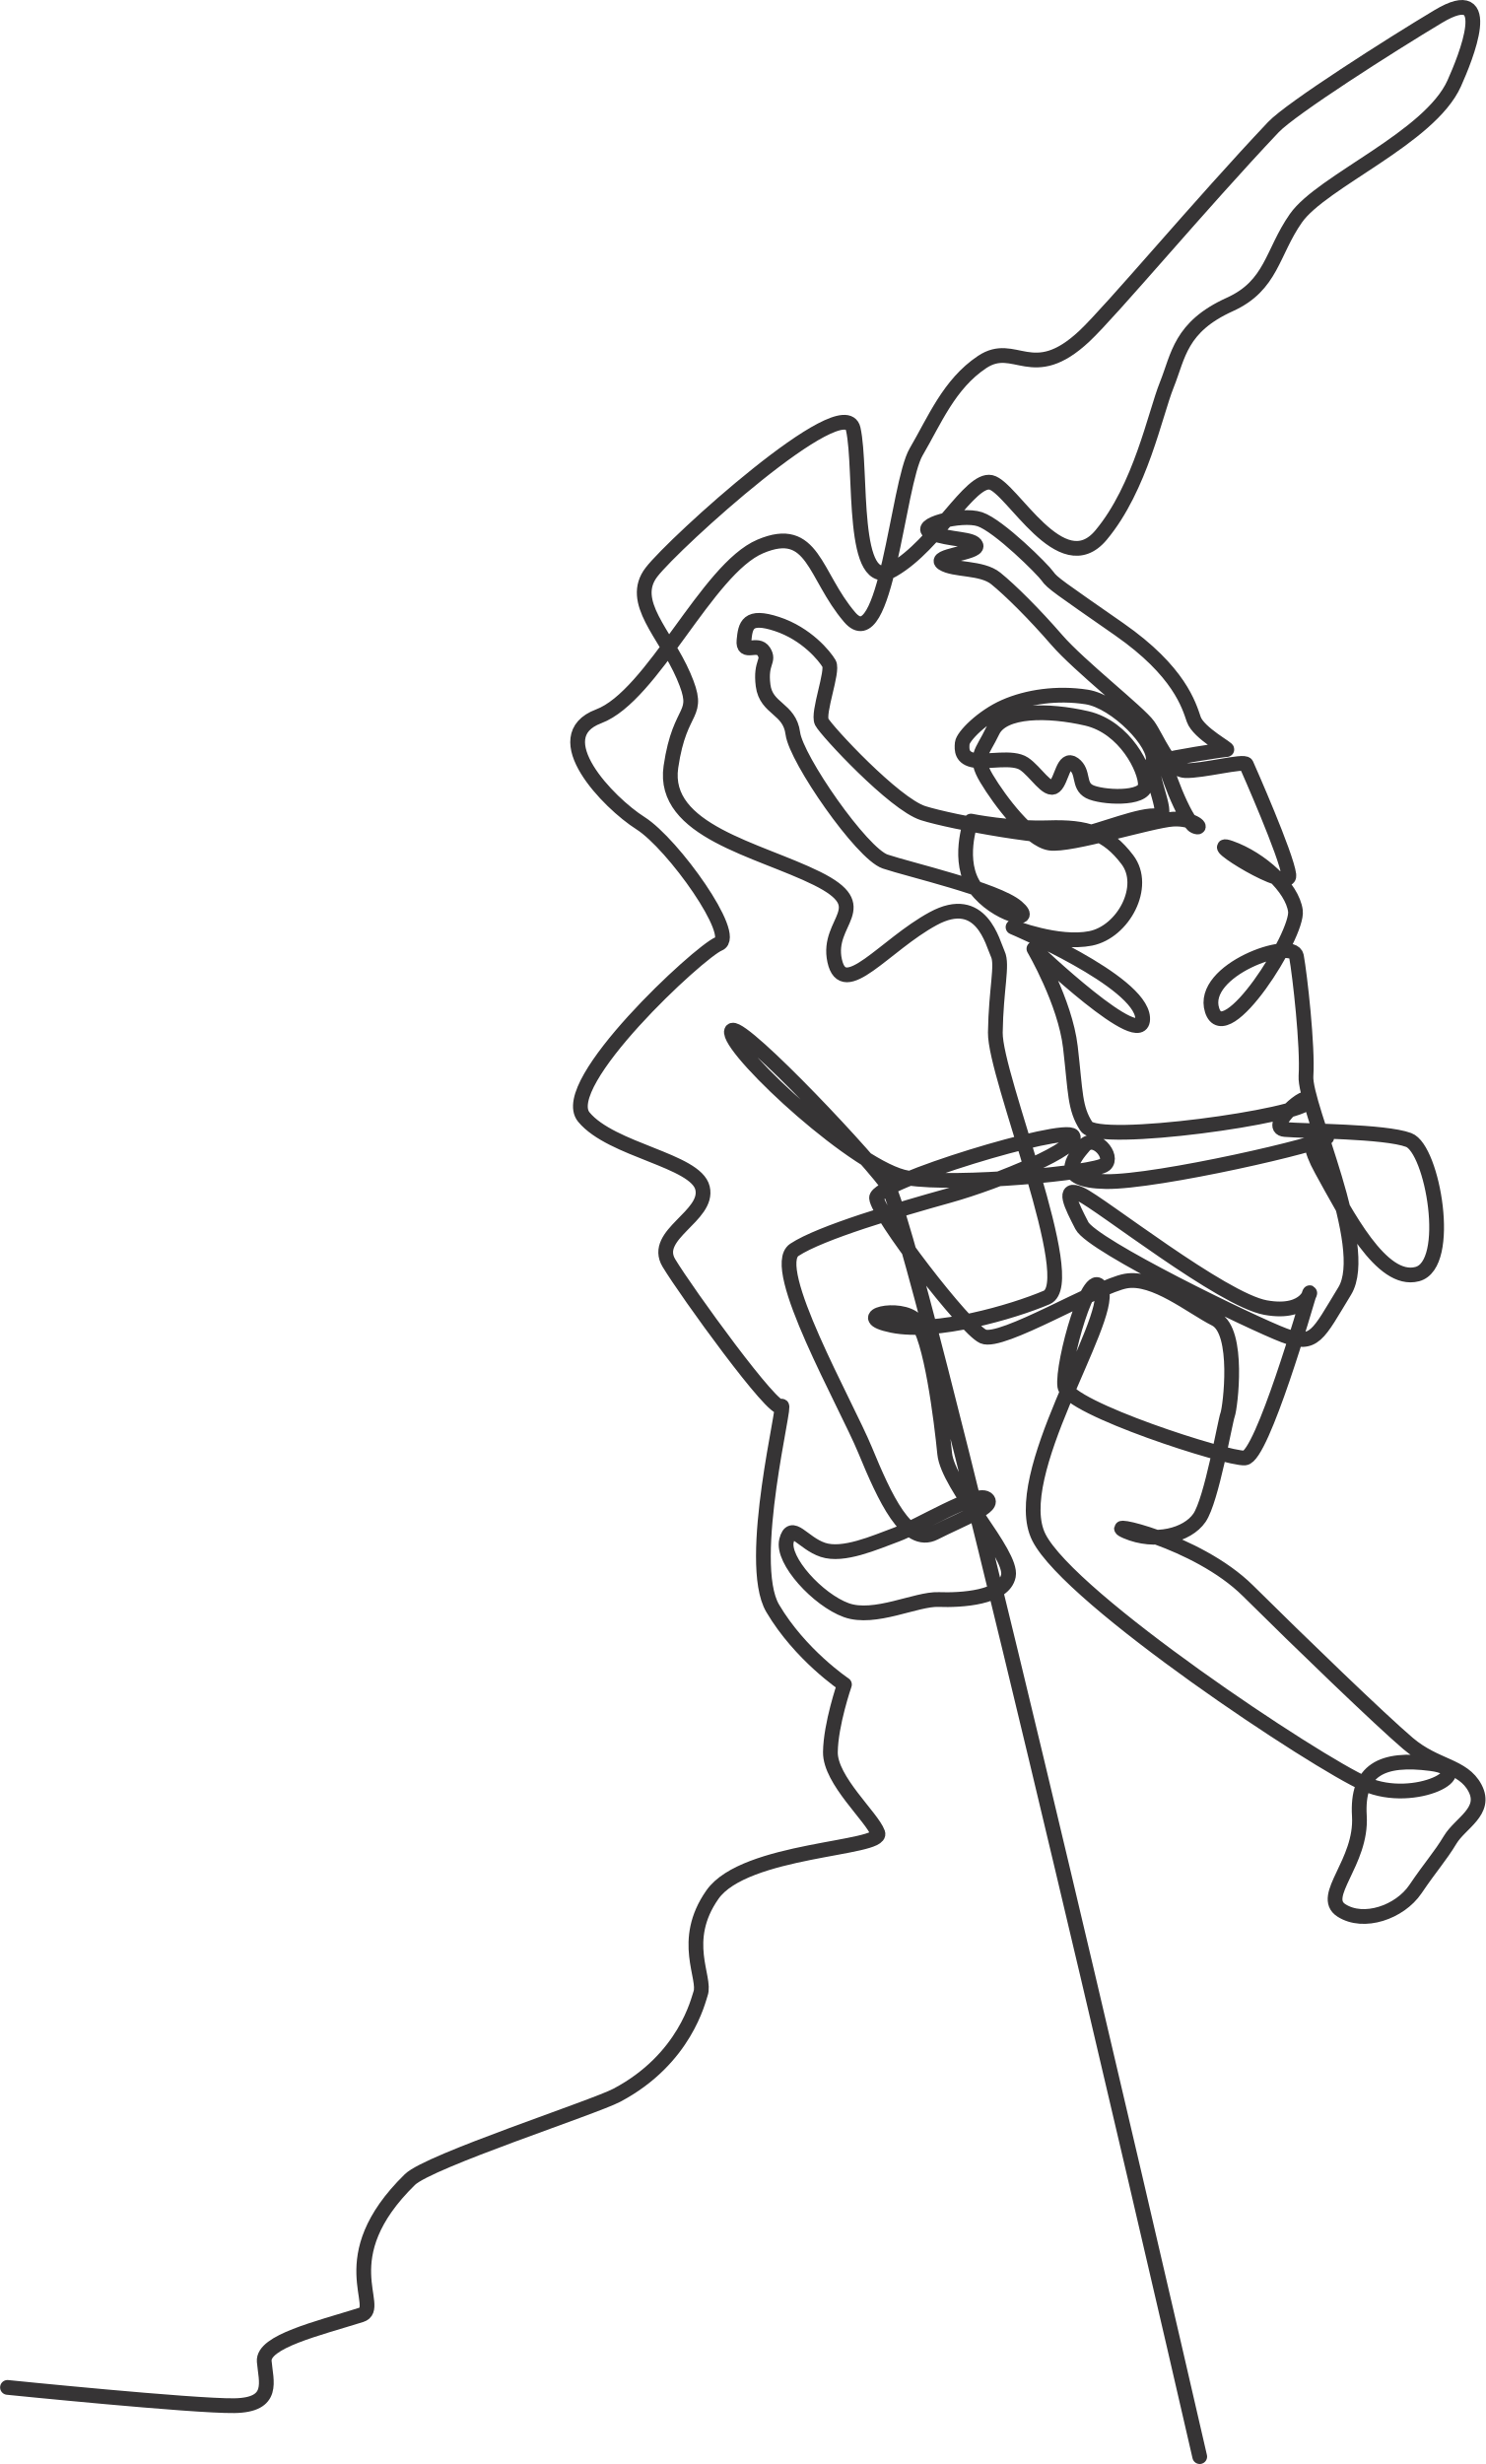
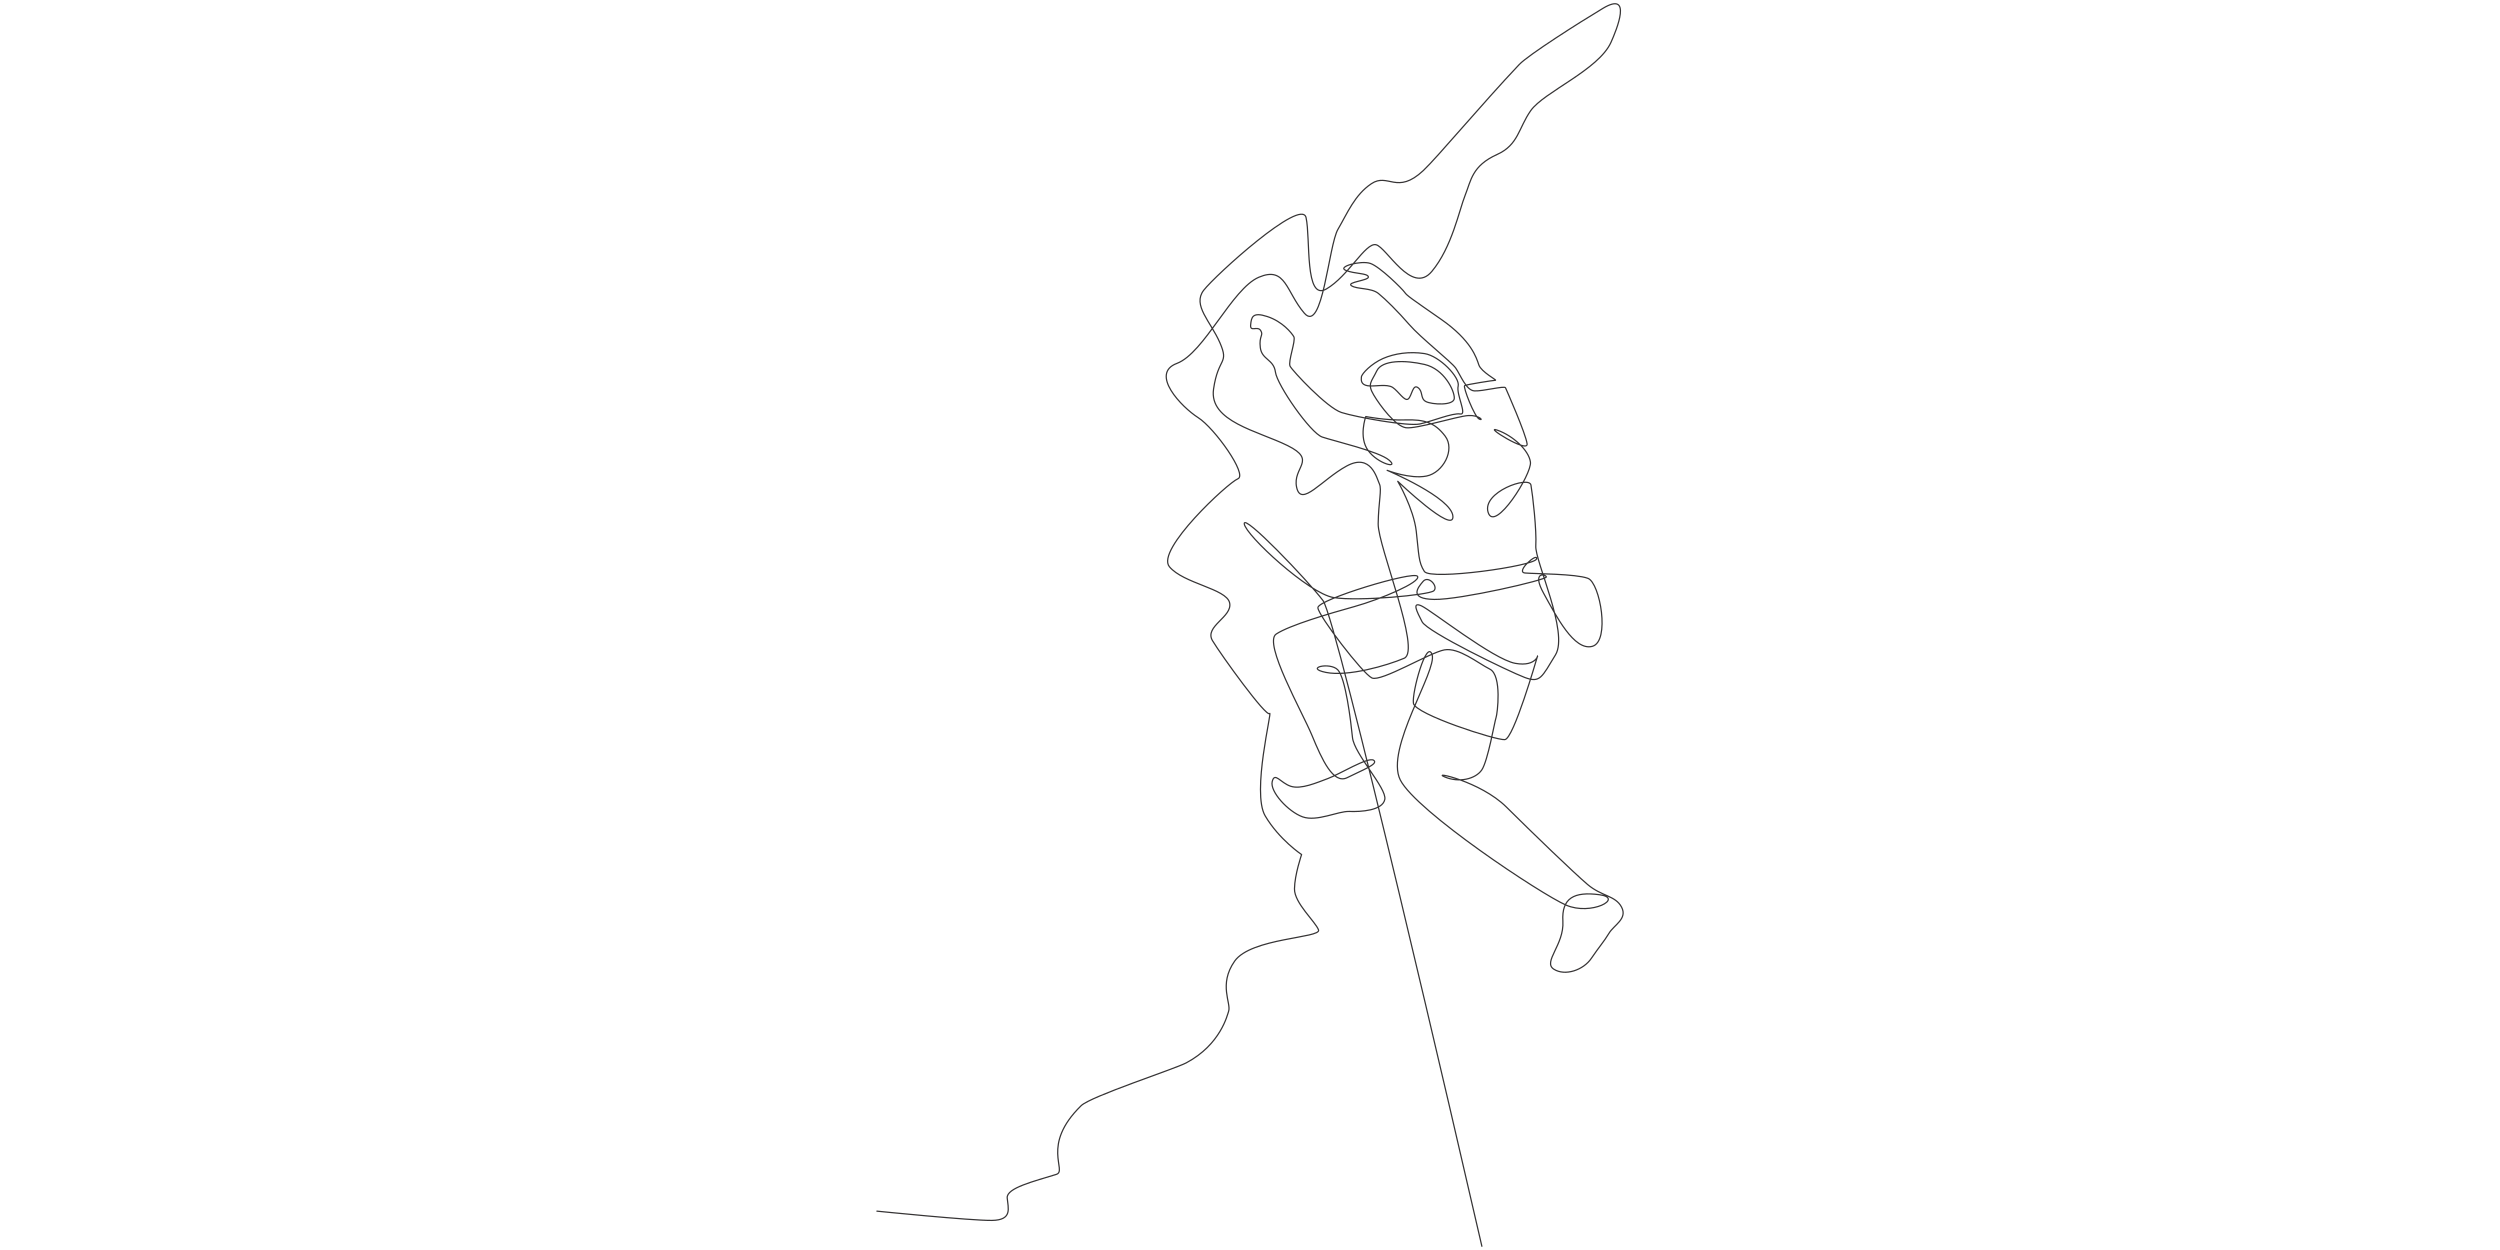
- <svg xmlns="http://www.w3.org/2000/svg" id="Layer_2" data-name="Layer 2" viewBox="0 0 604.05 1001.76">
+ <svg xmlns="http://www.w3.org/2000/svg" id="Layer_2" data-name="Layer 2" width="10" height="5" viewBox="0 0 604.05 1001.76">
  <defs>
    <style>
      .cls-1 {
        fill: none;
        fill-rule: evenodd;
        stroke: #363435;
        stroke-linecap: round;
        stroke-linejoin: round;
-         stroke-width: 6px;
+         stroke-width: 1px;
      }
    </style>
  </defs>
  <g id="Layer_2-2" data-name="Layer 2">
    <path class="cls-1" d="m487.85,998.76c-18.66-81.26-116.12-502.73-127.34-517.5-12.32-16.22-64.17-70.47-63.09-61.44,1.08,9.07,51.72,55.88,71.65,59.08,20.05,3.22,76.36-2.05,80.24-5.42,3.89-3.37-4.19-12.64-8.53-7.58-4.35,5.06-11.77,14.1,8.88,14.48,20.76.38,90.28-15.71,89.86-18.02-.42-2.31-12.08-4.79-2.11,13.24,10.08,18.23,24.31,46.22,38.88,42.4,14.58-3.83,6.3-50.9-3.47-54.53-9.73-3.62-41.97-3.55-50.31-4.26-8.32-.7,10.38-17,9.17-11.31-1.21,5.7-85.1,17.52-89.94,10.04-4.81-7.45-4.32-13.66-6.48-32.23-2.14-18.39-14.83-39.98-14.83-39.98,0,0,45.22,43.15,44.21,28.02-1.01-15.01-52.7-36.82-52.7-36.82,0,0,18.3,7.22,31.55,4.58,13.27-2.65,23.2-21.14,14.93-32.01-8.21-10.79-16.49-13.48-32.06-12.97-15.51.51-31.53-2.71-31.53-2.71,0,0-6.02,16.54,1.93,27.32,8.01,10.86,25.03,14.77,16.79,7.66-8.19-7.08-44.03-15.29-53.61-18.54-9.55-3.23-36.19-41.69-37.54-52.08-1.35-10.33-10.85-9.77-12.1-19.52-1.24-9.7,2.84-9.72.28-13.78-2.56-4.05-8.62,1.58-8.04-4.51.59-6.08,1.36-10.63,13.38-6.68,12.07,3.96,19.44,13.07,21.22,16.12,1.78,3.06-4.84,20.06-2.99,23.67,1.86,3.62,29.53,33.41,41.24,37.12,11.77,3.73,53.22,11.28,62.85,9.16,9.64-2.12,26.35-9.06,32.26-7.99,5.92,1.08-3.33-15.48-1.65-22.38,1.68-6.88-14.94-24.16-26.99-26.03-12.01-1.85-24.1-.07-33.26,3.96-9.16,4.03-17.03,12.05-17.31,14.84-.28,2.79-.25,6.12,5.01,6.98,5.27.87,15.4-1.77,20.11,1.38,4.72,3.16,9.58,11.63,12.49,9.15,2.91-2.47,3.48-12.16,7.76-9,4.29,3.17,1.63,8.65,6.29,11.12,4.67,2.48,22.67,3.56,22.81-2.66.14-6.2-8.2-23.44-23.87-27.06-15.59-3.6-34.05-3.7-38.28,5.18-4.25,8.91-7.77,10.32-2.45,19.26,5.35,8.99,17.47,24.99,25.71,26.26,8.27,1.27,41.32-9.21,50.07-9.74,8.77-.53,12.76,4.5,8.88,2.88-3.88-1.62-13.3-25.99-11.79-26.88,1.51-.88,23.32-4.28,24.75-4.28,1.43,0-11.43-6.68-13.36-12.3-1.93-5.6-5.78-19.52-30.32-36.62-24.19-16.86-27.29-18.86-29.12-21.55-1.82-2.68-19.83-20.61-27.54-23.18-7.69-2.56-26.9,2.67-19.66,5.58,7.27,2.92,17.19,2.13,18.11,5.13.92,3.01-18.08,4.22-13.53,7.19,4.56,2.98,15.79,1.51,21.56,6.17,5.8,4.68,15.65,14.44,24.77,24.97,9.18,10.61,33.48,29.6,37.2,34.84,3.74,5.26,8.28,17.95,15.01,18.3,6.74.35,24.09-4.28,24.89-2.51.8,1.77,16.34,36.95,17.31,44.95.98,8.02-36.06-15.3-23.75-10.95,12.38,4.37,25.17,16.05,26.42,25.57,1.25,9.56-28.59,56.89-33.88,40.37-5.24-16.36,32.88-29.72,34.29-21.96,1.41,7.79,4.67,36.62,3.88,48.7-.79,12.15,26.69,69.51,15.76,87.4-11,18-12.19,22.76-24.68,18.05-12.43-4.68-77.99-36.4-82.21-44.62-4.21-8.18-8.39-16.32-.49-12.72,7.94,3.61,57.54,42.86,75.19,46.05,17.75,3.2,18.69-8.65,17.73-5.51-.96,3.14-19.09,66.06-26.14,66.65-7.04.59-71.91-20.31-73.23-29.13-1.31-8.78,10.52-51.69,14.94-39.1,4.46,12.68-38.07,75.72-25.46,100.56,12.8,25.2,112.86,91.58,132.84,100.28,20.15,8.78,46.89-5.68,26.67-8.34-20.11-2.63-30.33,2.53-29.21,21.28,1.13,18.92-16.28,32.6-7.3,38.39,9.02,5.81,23.72.79,30.11-8.66,6.38-9.42,9.99-13.21,14.12-20.06,4.12-6.84,15.05-11.58,10.1-21-4.93-9.37-15.98-8.56-27.26-18.16-11.21-9.53-43.93-41.11-65.06-62.06-20.84-20.66-60.83-29.02-49.43-24.12,11.46,4.92,24.72,1.68,29.69-5.55,4.96-7.21,10.4-39.16,11.46-41.95,1.06-2.79,4.96-33.87-4.94-38.87-9.86-4.98-24.88-17.51-36.48-15.43-11.59,2.08-50.62,25.85-58.01,22.51-7.36-3.33-42.95-49.81-43.34-56.3-.38-6.47,76.68-29.79,79.83-25.19,3.16,4.61-29.88,18.51-50.45,24.23-20.53,5.71-52.13,15.01-62.79,22.05-10.68,7.06,20.94,62.48,28.76,81.42,7.91,19.14,17.01,39.35,28.24,33.63,11.22-5.71,25.52-10.92,21.1-13.91-4.42-2.98-27.45,11.25-36.48,14.59-9.03,3.34-21.73,9-30.01,6.25-8.25-2.74-12.8-11.81-14.8-3.78-2.01,8.05,12.82,24.15,24.3,28.29,11.53,4.16,28.44-4.67,37.53-4.32,9.11.35,26.64-.64,28.4-9.65,1.75-8.98-24.6-36.36-25.92-49.69-1.31-13.24-5.54-47.77-11.8-54.2-6.24-6.39-27.02-1.46-9.5,2.11,17.63,3.58,48.83-5.43,62.77-11.36,13.94-5.93-21.12-89.86-20.87-107.71.25-17.7,3.08-27.57.99-31.97-2.08-4.39-6.58-25.04-26.29-14.33-19.73,10.71-36.46,33.49-40.04,17.08-3.55-16.27,16.82-21.54-7.2-33.46-23.75-11.78-63.19-19.26-59.38-45.35,3.76-25.77,12.63-19.65,5.13-37-7.42-17.17-22.31-30.1-13.03-42.15,9.24-12,78.36-74.64,82.03-58.22,3.7,16.58-1.34,67.44,16.29,57.19,17.62-10.24,31.24-37.32,39.72-35.47,8.5,1.86,28.56,40.84,44.77,21.42,16.12-19.31,21.95-49.2,26.73-61.09,4.75-11.83,5.38-23.51,25.65-32.68,17.08-7.73,17.06-21.07,26.86-35.06,10.52-15.01,54.44-32.64,64.38-54.84,4.57-10.21,17.4-41.47-6.46-27.2-19.26,11.52-59.89,37.43-67.09,45.02-29.59,31.24-65.85,74.65-76.87,84.98-21.15,19.83-28.18,1.57-41.59,10.53-13.43,8.98-19.28,23.68-26.81,36.54-7.57,12.92-12.29,84.4-27.03,67.18-14.57-17.01-14.7-37.96-36.36-28.75-21.65,9.2-43.73,60.8-65.71,69.06-21.96,8.25,3.83,35.08,17.02,43.45,13.28,8.43,39.85,45.85,31.88,49.02-7.97,3.18-66.04,57.03-54.91,70.46,11.22,13.55,45.54,17.52,48.25,28.85,2.74,11.4-20.64,18.89-13.67,30.47,7.02,11.67,43.23,61.8,45.74,58.32,2.5-3.48-14.62,63.24-3.55,82.05,11.21,19.02,29.19,31.01,29.19,31.01,0,0-5.58,16.11-5.71,27.49-.13,11.44,16.93,26.35,19.28,32.9,2.36,6.58-54.13,6.32-67.25,25.03-13.2,18.81-2.47,33.85-4.85,40.3-.87,2.37-6.16,26.51-34.01,41.25-9.23,4.89-76.41,26.73-84.16,34.29-32.65,31.88-10.75,52.17-19.85,55.03-17.75,5.56-40.05,10.84-39.38,18.89.67,8.09,4.52,17.76-12.2,18.01-16.66.24-92.21-7.43-92.21-7.43" />
  </g>
</svg>
